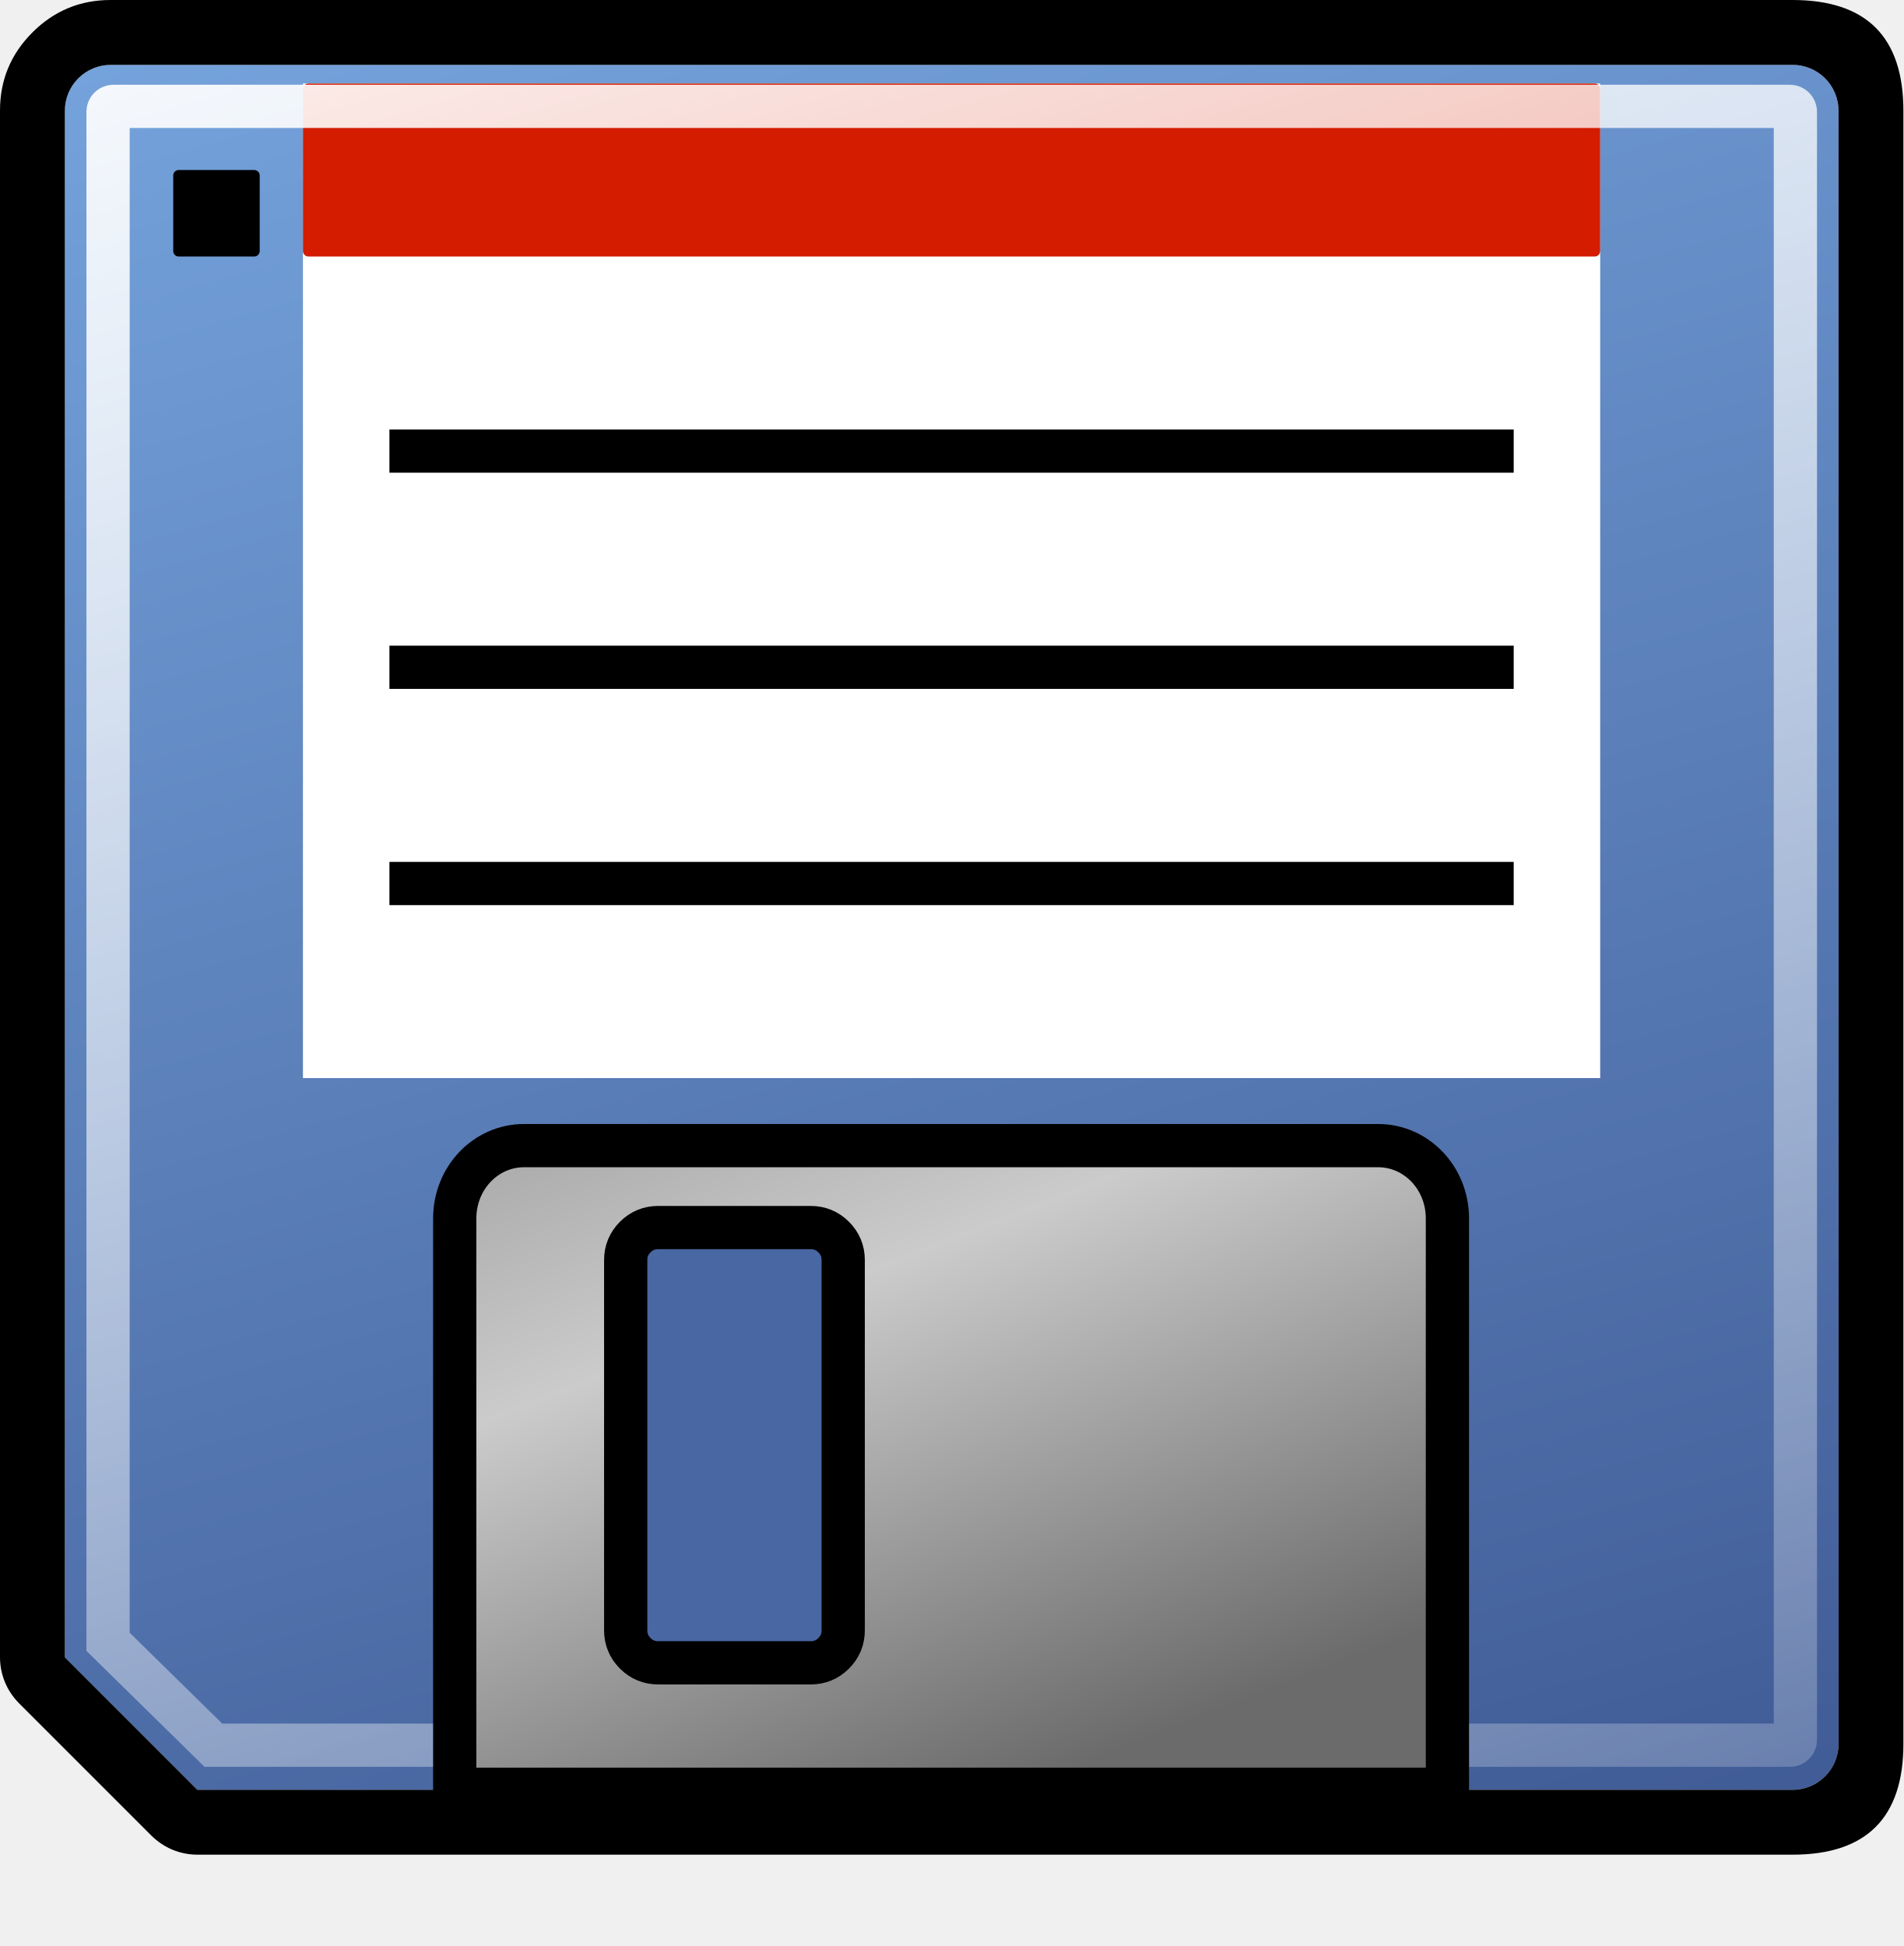
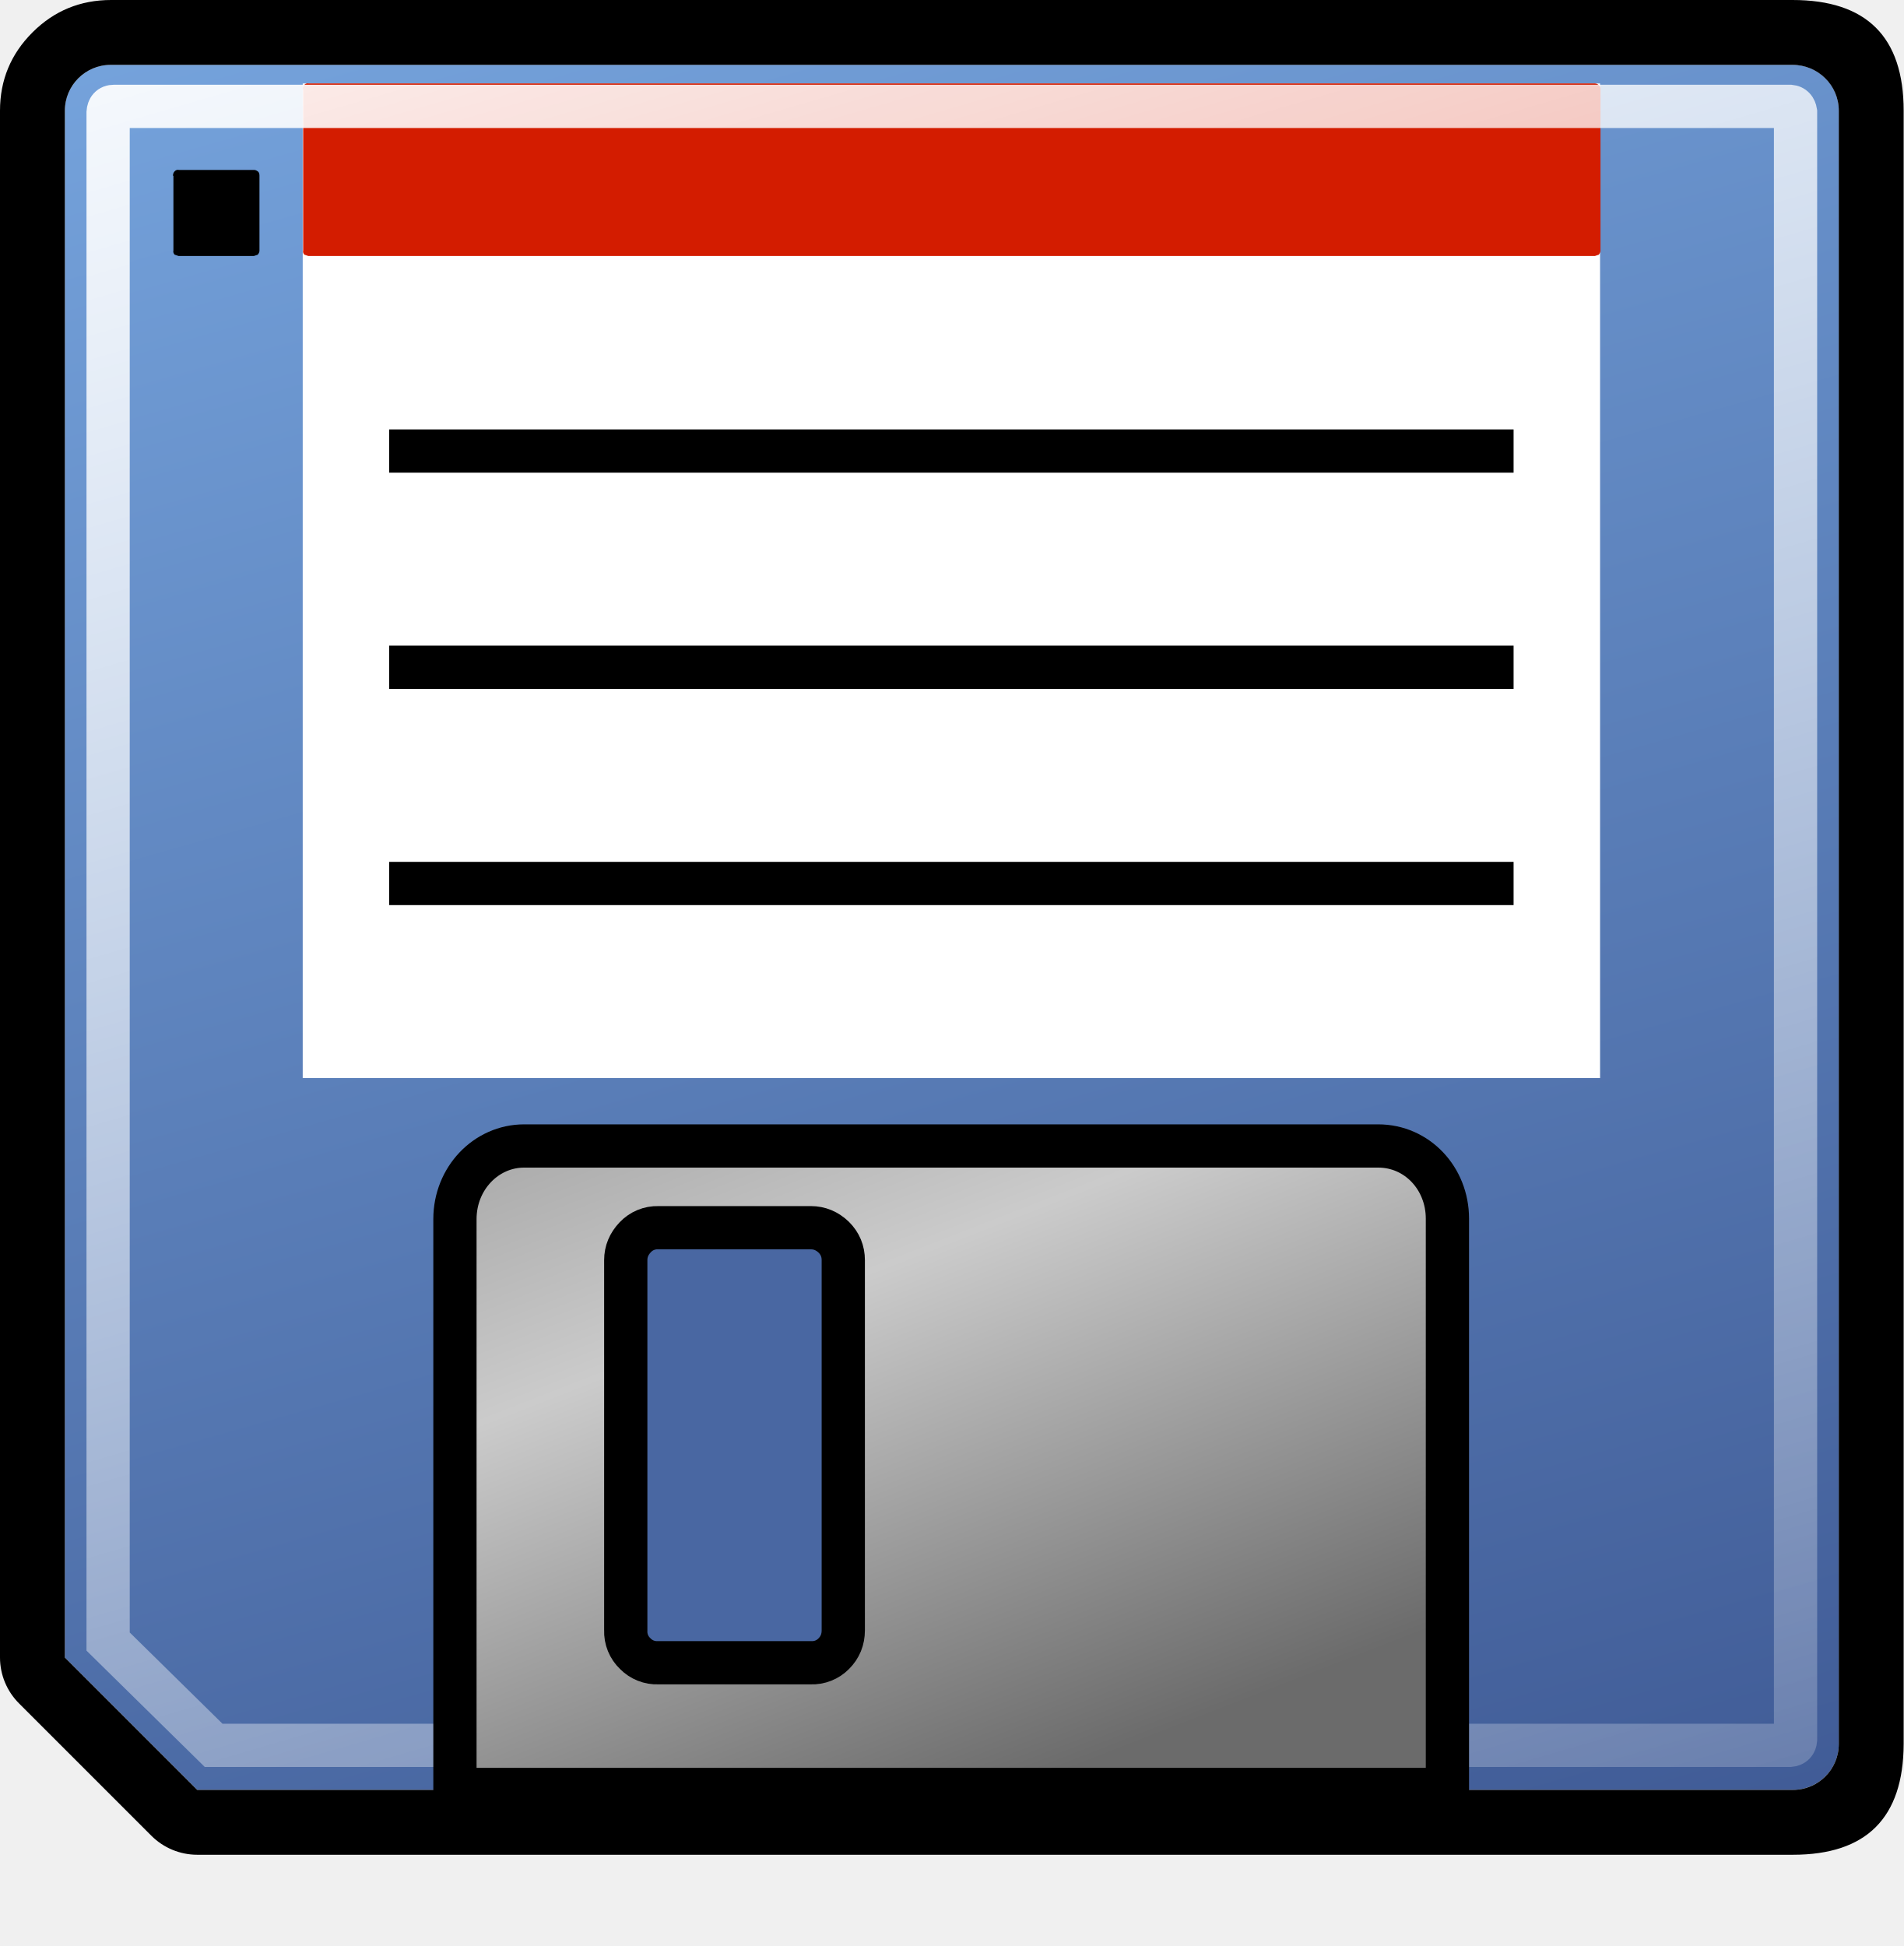
- <svg xmlns="http://www.w3.org/2000/svg" width="44.018" height="45.004" viewBox="0 0 44.018 45.004" fill="none">
+ <svg xmlns="http://www.w3.org/2000/svg" width="44.02" height="45" fill="none">
  <defs>
-     <radialGradient id="gradient_1" gradientUnits="userSpaceOnUse" cx="0" cy="0" r="1" gradientTransform="matrix(22.875 0 0 6.156 24.313 41.156)">
-       <stop offset="0" stop-color="#000000" />
-       <stop offset="1" stop-color="#000000" stop-opacity="0" />
+     <linearGradient id="b" x1="37" x2="13.55" y1="75.08" y2="-7.28" gradientUnits="userSpaceOnUse">
+       <stop offset="0" stop-color="#1e2d69" />
+       <stop offset="1" stop-color="#78a7e0" />
+     </linearGradient>
+     <linearGradient id="c" x1="9.73" x2="28.74" y1="-8.61" y2="56.49" gradientUnits="userSpaceOnUse">
+       <stop offset="0" stop-color="#fff" />
+       <stop offset="1" stop-color="#fff" stop-opacity="0" />
+     </linearGradient>
+     <linearGradient id="d" x1="7.61" x2="16.62" y1="-9.64" y2="13.49" gradientUnits="userSpaceOnUse">
+       <stop offset="0" stop-color="#858585" />
+       <stop offset=".5" stop-color="#cbcbcb" />
+       <stop offset="1" stop-color="#6b6b6b" />
+     </linearGradient>
+     <radialGradient id="a" cx="0" cy="0" r="1" gradientTransform="matrix(22.88 0 0 6.16 24.31 41.16)" gradientUnits="userSpaceOnUse">
+       <stop offset="0" />
+       <stop offset="1" stop-opacity="0" />
    </radialGradient>
-     <linearGradient id="gradient_2" gradientUnits="userSpaceOnUse" x1="36.999" y1="75.077" x2="13.555" y2="-7.282">
-       <stop offset="0" stop-color="#1E2D69" />
-       <stop offset="1" stop-color="#78A7E0" />
-     </linearGradient>
-     <linearGradient id="gradient_3" gradientUnits="userSpaceOnUse" x1="9.731" y1="-8.607" x2="28.741" y2="56.494">
-       <stop offset="0" stop-color="#FFFFFF" />
-       <stop offset="1" stop-color="#FFFFFF" stop-opacity="0" />
-     </linearGradient>
-     <linearGradient id="gradient_4" gradientUnits="userSpaceOnUse" x1="7.608" y1="-9.637" x2="16.618" y2="13.494">
-       <stop offset="0" stop-color="#858585" />
-       <stop offset="0.5" stop-color="#CBCBCB" />
-       <stop offset="1" stop-color="#6B6B6B" />
-     </linearGradient>
  </defs>
-   <g>
-     <g transform="translate(0 0)">
-       <g>
-         <path d="M42 6.04C42 9.376 32.598 12.081 21 12.081C9.402 12.081 0 9.376 0 6.04C1.66893e-06 2.704 9.402 0 21 0C32.598 0 42 2.704 42 6.04C42 6.04 42 6.04 42 6.04Z" fill="url(#gradient_1)" fill-opacity="0.506" transform="translate(1.006 32.923)" />
-         <g>
-           <path d="M39.954 7.39098e-06C40.544 7.39098e-06 41.018 0.474 41.018 1.063C41.018 1.063 41.018 38.828 41.018 38.828C41.018 39.418 40.543 39.892 39.954 39.892C39.954 39.892 3.064 39.892 3.064 39.892C3.064 39.892 4.29153e-06 36.828 4.29153e-06 36.828C4.29153e-06 36.828 4.29153e-06 1.063 4.29153e-06 1.063C-0.001 0.781 0.111 0.51 0.311 0.31C0.511 0.111 0.782 -0.001 1.064 7.51019e-06C1.064 7.51019e-06 1.064 7.39098e-06 1.064 7.39098e-06C1.064 7.39098e-06 39.954 7.39098e-06 39.954 7.39098e-06Z" fill="url(#gradient_2)" transform="translate(1.5 1.5)" />
-           <path d="M44.018 2.563C44.018 0.854 43.163 1.12057e-05 41.454 1.12057e-05C41.454 1.12057e-05 22.009 1.12057e-05 22.009 1.12057e-05C22.009 1.12057e-05 2.57 2.12193e-05 2.57 2.12193e-05C1.859 -0.003 1.253 0.247 0.751 0.749C0.248 1.251 -0.002 1.856 1.21593e-05 2.563C1.21593e-05 2.563 1.21593e-05 38.328 1.21593e-05 38.328C1.21593e-05 38.426 0.01 38.524 0.029 38.621C0.048 38.717 0.077 38.811 0.114 38.902C0.152 38.993 0.198 39.08 0.253 39.161C0.308 39.243 0.37 39.319 0.439 39.389C0.439 39.389 3.503 42.453 3.503 42.453C3.573 42.522 3.649 42.584 3.731 42.639C3.813 42.694 3.899 42.74 3.99 42.778C4.081 42.816 4.175 42.844 4.271 42.863C4.368 42.882 4.466 42.892 4.564 42.892C4.564 42.892 41.454 42.892 41.454 42.892C43.163 42.892 44.018 42.037 44.018 40.328C44.018 40.328 44.018 2.563 44.018 2.563ZM42.518 2.563C42.518 1.974 42.044 1.5 41.454 1.5C41.454 1.5 2.564 1.5 2.564 1.5C2.564 1.5 2.564 1.5 2.564 1.5C2.282 1.499 2.011 1.611 1.811 1.81C1.611 2.01 1.499 2.281 1.5 2.563C1.5 2.563 1.5 38.328 1.5 38.328L4.564 41.392C4.564 41.392 41.454 41.392 41.454 41.392C42.043 41.392 42.518 40.918 42.518 40.328C42.518 40.328 42.518 2.563 42.518 2.563Z" fill="#000000" fill-rule="evenodd" />
-         </g>
-         <path d="M30 0C30 0 30 23 30 23C30 23 0 23 0 23C0 23 0 0 0 0C0 0 30 0 30 0Z" fill="#FFFFFF" transform="translate(7.006 1.932)" />
-         <path d="M0 0.126C0 0.091 0.012 0.062 0.037 0.037C0.062 0.012 0.091 0 0.126 0C0.126 0 29.874 0 29.874 0C29.909 0 29.939 0.012 29.963 0.037C29.988 0.062 30 0.091 30 0.126C30 0.126 30 3.874 30 3.874C30 3.909 29.988 3.938 29.963 3.963C29.939 3.988 29.909 4 29.874 4C29.874 4 0.126 4 0.126 4C0.091 4 0.062 3.988 0.037 3.963C0.012 3.938 0 3.909 0 3.874C0 3.874 0 0.252 0 0.252C0 0.252 0 0.126 0 0.126Z" fill="#D31C00" fill-rule="evenodd" transform="translate(7.006 1.932)" />
-         <path d="M0 0.126C0 0.091 0.012 0.062 0.037 0.037C0.062 0.012 0.091 0 0.126 0C0.126 0 1.874 0 1.874 0C1.909 0 1.938 0.012 1.963 0.037C1.988 0.062 2 0.091 2 0.126C2 0.126 2 1.874 2 1.874C2 1.909 1.988 1.938 1.963 1.963C1.938 1.988 1.909 2 1.874 2C1.874 2 0.126 2 0.126 2C0.091 2 0.062 1.988 0.037 1.963C0.012 1.938 0 1.909 0 1.874C0 1.874 0 0.252 0 0.252C0 0.252 0 0.126 0 0.126Z" fill="#000000" fill-rule="evenodd" transform="translate(4.006 3.932)" />
-         <path d="M26 0C26 0 0 0 0 0C0 0 26 0 26 0ZM26 5C26 5 0 5 0 5C0 5 26 5 26 5ZM26 10C26 10 0 10 0 10C0 10 26 10 26 10Z" fill="#000000" stroke-width="1" stroke="#000000" transform="translate(9.006 10.432)" />
-         <path d="M38.894 0C38.964 0 39.021 0.056 39.021 0.126C39.021 0.126 39.021 37.774 39.021 37.774C39.021 37.844 38.964 37.9 38.894 37.9C38.894 37.9 2.435 37.9 2.435 37.9C2.435 37.9 0 35.509 0 35.509C0 35.509 0 0.126 0 0.126C0 0.056 0.056 0 0.126 0C0.126 0 0.126 0 0.126 0C0.126 0 38.894 0 38.894 0Z" fill="none" stroke-width="1" stroke="url(#gradient_3)" stroke-linecap="round" transform="translate(2.499 2.46)" />
-         <path d="M21.354 0C22.242 0 22.957 0.751 22.957 1.684C22.957 1.684 22.957 14.885 22.957 14.885C22.957 14.885 0 14.885 0 14.885C0 14.885 0 1.684 0 1.684C0 0.751 0.715 0 1.603 0C1.603 0 1.604 0 1.604 0C1.604 0 21.354 0 21.354 0Z" fill="url(#gradient_4)" stroke-width="1" stroke="#000000" transform="translate(10.516 26.494)" />
-         <path d="M0 0.751C0 0.544 0.073 0.367 0.22 0.22C0.367 0.073 0.544 0 0.751 0C0.751 0 4.279 0 4.279 0C4.486 0 4.663 0.073 4.81 0.22C4.957 0.367 5.03 0.544 5.03 0.751C5.03 0.751 5.03 9.315 5.03 9.315C5.03 9.522 4.957 9.699 4.81 9.846C4.663 9.993 4.486 10.066 4.279 10.066C4.279 10.066 0.751 10.066 0.751 10.066C0.544 10.066 0.367 9.993 0.22 9.846C0.073 9.699 0 9.522 0 9.315C0 9.315 0 1.502 0 1.502C0 1.502 0 0.751 0 0.751Z" fill="#4967A2" fill-rule="evenodd" stroke-width="1" stroke="#000000" transform="translate(14.47 28.389)" />
-       </g>
-     </g>
-   </g>
+   <path fill="url(#a)" fill-opacity=".51" d="M42 6.04c0 3.34-9.4 6.04-21 6.04S0 9.38 0 6.04 9.4 0 21 0s21 2.7 21 6.04" transform="translate(1 32.92)" />
+   <path fill="url(#b)" d="M39.95 0c.6 0 1.07.47 1.07 1.06v37.77c0 .59-.48 1.06-1.07 1.06H3.06L0 36.83V1.06A1.06 1.06 0 0 1 1.06 0z" transform="translate(1.5 1.5)" />
+   <path fill="#000" fill-rule="evenodd" d="M44.02 2.56Q44.02 0 41.45 0H2.57Q1.5 0 .75.75T0 2.56v35.77a1.5 1.5 0 0 0 .44 1.06l3.06 3.06a1.5 1.5 0 0 0 1.06.44h36.9q2.55 0 2.56-2.56zm-1.5 0c0-.59-.48-1.06-1.07-1.06H2.56A1.06 1.06 0 0 0 1.5 2.56v35.77l3.06 3.06h36.9c.58 0 1.06-.47 1.06-1.06z" />
+   <path fill="#fff" d="M37 1.93v23H7v-23z" />
+   <path fill="#d31c00" fill-rule="evenodd" d="M7 2.06q0-.06.04-.1a.1.1 0 0 1 .1-.03h29.74q.05 0 .09.04.04.03.04.09V5.8q0 .04-.04.09l-.09.03H7.13l-.09-.03a.1.1 0 0 1-.03-.1V2.07" />
+   <path fill="#000" fill-rule="evenodd" d="M4 4.06q0-.06.04-.1a.1.1 0 0 1 .1-.03h1.74q.04 0 .09.04Q6 4 6 4.06V5.8q0 .04-.04.09l-.09.03H4.13l-.09-.03a.1.1 0 0 1-.03-.1V4.07" />
+   <path fill="#000" stroke="#000" d="M35 10.43H9zm0 5H9zm0 5H9z" />
+   <path stroke="url(#c)" stroke-linecap="round" d="M38.9 0q.1.01.12.13v37.64q-.01.12-.13.13H2.44L0 35.5V.14Q.01 0 .13 0q0 0 0 0z" transform="translate(2.5 2.46)" />
+   <path fill="url(#d)" stroke="#000" d="M21.35 0c.9 0 1.6.75 1.6 1.68v13.2H0V1.69C0 .75.72 0 1.6 0z" transform="translate(10.52 26.5)" />
+   <path fill="#4967a2" fill-rule="evenodd" stroke="#000" d="M14.47 29.14q0-.3.22-.53a.7.7 0 0 1 .53-.22h3.53q.3 0 .53.22.22.22.22.53v8.56q0 .32-.22.54a.7.7 0 0 1-.53.21h-3.53a.7.7 0 0 1-.53-.21.7.7 0 0 1-.22-.54v-8.56Z" />
</svg>
